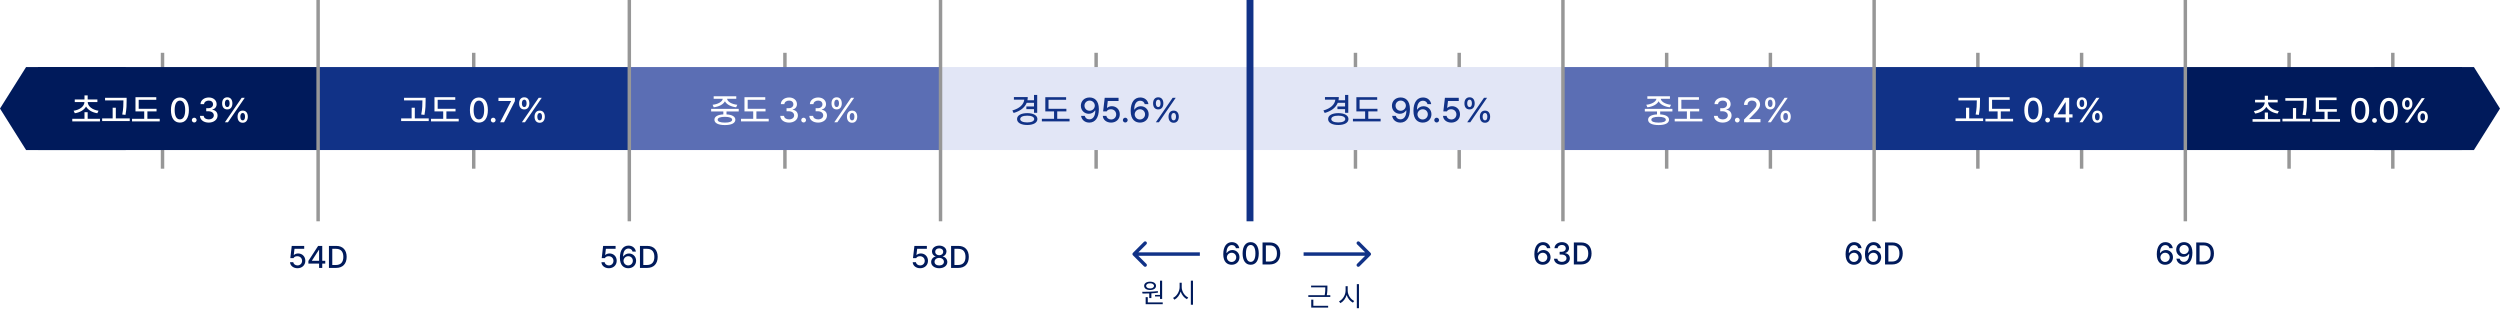
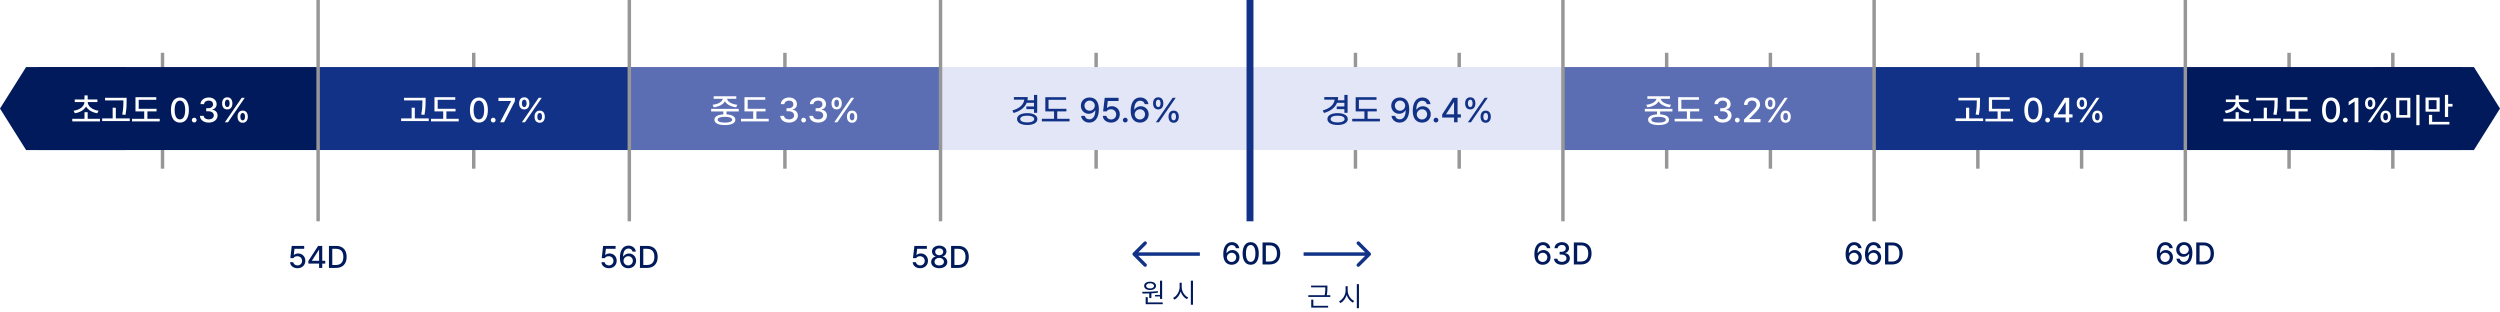
<svg xmlns="http://www.w3.org/2000/svg" width="593" height="74" viewBox="0 0 593 74" fill="none">
  <rect width="593" height="74" fill="#727272" />
-   <path d="M-340 -255C-340 -256.105 -339.105 -257 -338 -257H2975C2976.1 -257 2977 -256.105 2977 -255V1715C2977 1716.1 2976.1 1717 2975 1717H-338C-339.105 1717 -340 1716.1 -340 1715V-255Z" fill="white" />
+   <path d="M-340 -177C-340 -178.105 -339.105 -179 -338 -179H2975C2976.1 -179 2977 -178.105 2977 -177V1793C2977 1794.1 2976.1 1795 2975 1795H-338C-339.105 1795 -340 1794.1 -340 1793V-177Z" fill="white" />
+   <path d="M-338 -178H2975V-180H-338V-178ZM2976 -177V1793H2978V-177H2976ZM2975 1794H-338V1796H2975V1794ZM-339 1793V-177H-341V1793H-339ZM-338 1794C-338.552 1794 -339 1793.55 -339 1793H-341C-341 1794.66 -339.657 1796 -338 1796V1794ZM2976 1793C2976 1793.55 2975.55 1794 2975 1794V1796C2976.66 1796 2978 1794.66 2978 1793H2976ZM2975 -178C2975.55 -178 2976 -177.552 2976 -177H2978C2978 -178.657 2976.66 -180 2975 -180V-178ZM-338 -180C-339.657 -180 -341 -178.657 -341 -177H-339C-339 -177.552 -338.552 -178 -338 -178V-180Z" fill="black" fill-opacity="0.1" />
  <path fill-rule="evenodd" clip-rule="evenodd" d="M111.957 40.013V12.523H112.777V40.013H111.957Z" fill="#979797" />
  <path d="M6.188 15.904H29.816V35.589H6.188L0 25.746L6.188 15.904Z" fill="#001A5B" />
  <path d="M292.134 62.802C293.255 62.809 294.002 62.034 294.002 61.021C294.002 60.023 293.252 59.309 292.322 59.305C291.756 59.309 291.266 59.569 290.981 60.012H290.924C290.924 58.833 291.392 58.134 292.199 58.13C292.726 58.134 293.061 58.44 293.165 58.866H293.951C293.829 58.037 293.162 57.438 292.199 57.438C290.948 57.438 290.162 58.476 290.159 60.293C290.159 62.221 291.169 62.794 292.134 62.802ZM291.017 61.043C291.024 60.462 291.511 59.951 292.149 59.954C292.776 59.951 293.23 60.437 293.23 61.035C293.23 61.645 292.758 62.135 292.127 62.139C291.485 62.135 291.02 61.623 291.017 61.043Z" fill="#001A5B" />
  <path d="M296.662 62.802C297.869 62.802 298.575 61.828 298.579 60.12C298.575 58.422 297.858 57.438 296.662 57.438C295.461 57.438 294.744 58.422 294.744 60.12C294.744 61.828 295.454 62.802 296.662 62.802ZM295.537 60.12C295.537 58.822 295.959 58.112 296.662 58.109C297.36 58.112 297.786 58.822 297.786 60.12C297.786 61.421 297.364 62.117 296.662 62.117C295.955 62.117 295.533 61.421 295.537 60.12Z" fill="#001A5B" />
  <path d="M301.167 62.73C302.756 62.73 303.672 61.742 303.676 60.113C303.672 58.487 302.756 57.511 301.217 57.511H299.473V62.73H301.167ZM300.265 62.038V58.203H301.167C302.306 58.203 302.89 58.884 302.89 60.113C302.89 61.346 302.306 62.034 301.123 62.038H300.265Z" fill="#001A5B" />
  <path d="M275.659 66.581H275.153V69.951H273.973V70.316H275.153V70.906H275.659V66.581ZM270.93 69.221L271 69.631C271.478 69.631 272.025 69.631 272.602 69.608V70.707H273.108V69.583C273.631 69.551 274.166 69.499 274.672 69.419L274.64 69.054C273.419 69.205 271.99 69.214 270.93 69.221ZM271.391 67.805C271.388 68.413 271.958 68.791 272.801 68.791C273.637 68.791 274.207 68.413 274.21 67.805C274.207 67.205 273.637 66.811 272.801 66.811C271.958 66.811 271.388 67.205 271.391 67.805ZM271.75 72.149H275.8V71.726H272.256V70.483H271.75V72.149ZM271.872 67.805C271.866 67.439 272.244 67.189 272.801 67.196C273.343 67.189 273.727 67.439 273.73 67.805C273.727 68.176 273.343 68.416 272.801 68.42C272.244 68.416 271.866 68.176 271.872 67.805Z" fill="#001A5B" />
  <path d="M280.304 68.106V67.068H279.805V68.106C279.798 69.185 279.096 70.275 278.247 70.662L278.568 71.085C279.234 70.749 279.795 70.028 280.057 69.169C280.33 69.98 280.891 70.656 281.541 70.97L281.849 70.573C281.009 70.191 280.301 69.147 280.304 68.106ZM282.47 72.284H282.977V66.574H282.47V72.284Z" fill="#001A5B" />
  <path d="M314.862 67.74H310.991V68.151H314.361V68.183C314.365 68.666 314.365 69.227 314.211 70.015H310.331V70.438H315.547V70.015H314.711C314.862 69.24 314.862 68.663 314.862 68.183V67.74ZM311.023 72.963H315.035V72.54H311.523V71.079H311.023V72.963Z" fill="#001A5B" />
  <path d="M319.674 68.926V67.888H319.174V68.926C319.168 70.006 318.466 71.095 317.617 71.483L317.937 71.906C318.603 71.569 319.164 70.848 319.427 69.99C319.699 70.8 320.26 71.476 320.911 71.79L321.218 71.393C320.378 71.012 319.67 69.967 319.674 68.926ZM321.84 73.104H322.346V67.394H321.84V73.104Z" fill="#001A5B" />
  <path d="M70.563 63.622C71.652 63.622 72.423 62.883 72.423 61.856C72.423 60.85 71.698 60.122 70.714 60.118C70.318 60.122 69.95 60.263 69.734 60.472H69.684L69.857 59.008H72.156V58.331H69.201L68.862 61.236H69.612C69.788 60.915 70.109 60.775 70.527 60.775C71.183 60.782 71.652 61.243 71.652 61.877C71.652 62.497 71.197 62.955 70.563 62.959C70.037 62.955 69.612 62.631 69.568 62.187H68.797C68.833 63.02 69.575 63.622 70.563 63.622Z" fill="#001A5B" />
  <path d="M73.151 62.533H75.689V63.55H76.438V62.533H77.152V61.863H76.438V58.331H75.458L73.151 61.892V62.533ZM73.987 61.863V61.82L75.631 59.275H75.689V61.863H73.987Z" fill="#001A5B" />
  <path d="M79.718 63.55C81.308 63.55 82.224 62.562 82.227 60.933C82.224 59.307 81.308 58.331 79.769 58.331H78.024V63.55H79.718ZM78.817 62.858V59.023H79.718C80.857 59.023 81.441 59.704 81.441 60.933C81.441 62.166 80.857 62.854 79.675 62.858H78.817Z" fill="#001A5B" />
  <path d="M144.424 63.622C145.512 63.622 146.284 62.883 146.284 61.856C146.284 60.85 145.559 60.122 144.576 60.118C144.179 60.122 143.811 60.263 143.595 60.472H143.545L143.718 59.008H146.017V58.331H143.062L142.723 61.236H143.472C143.649 60.915 143.969 60.775 144.388 60.775C145.044 60.782 145.512 61.243 145.512 61.877C145.512 62.497 145.058 62.955 144.424 62.959C143.897 62.955 143.472 62.631 143.429 62.187H142.658C142.694 63.02 143.436 63.622 144.424 63.622Z" fill="#001A5B" />
  <path d="M149.016 63.622C150.137 63.629 150.883 62.854 150.883 61.841C150.883 60.843 150.133 60.129 149.203 60.126C148.637 60.129 148.148 60.389 147.862 60.832H147.805C147.805 59.654 148.273 58.954 149.081 58.951C149.607 58.954 149.942 59.261 150.046 59.686H150.832C150.71 58.857 150.043 58.259 149.081 58.259C147.83 58.259 147.044 59.297 147.04 61.113C147.04 63.042 148.05 63.615 149.016 63.622ZM147.898 61.863C147.906 61.283 148.392 60.771 149.03 60.774C149.658 60.771 150.112 61.257 150.112 61.856C150.112 62.465 149.639 62.955 149.009 62.959C148.367 62.955 147.902 62.443 147.898 61.863Z" fill="#001A5B" />
  <path d="M153.493 63.55C155.082 63.55 155.997 62.562 156.001 60.933C155.997 59.307 155.082 58.331 153.543 58.331H151.798V63.55H153.493ZM152.591 62.858V59.023H153.493C154.631 59.023 155.215 59.704 155.215 60.933C155.215 62.166 154.631 62.854 153.449 62.858H152.591Z" fill="#001A5B" />
  <path d="M218.259 63.622C219.348 63.622 220.119 62.883 220.119 61.856C220.119 60.85 219.394 60.122 218.411 60.118C218.014 60.122 217.647 60.263 217.43 60.472H217.38L217.553 59.008H219.852V58.331H216.897L216.558 61.236H217.308C217.484 60.915 217.805 60.775 218.223 60.775C218.879 60.782 219.348 61.243 219.348 61.877C219.348 62.497 218.893 62.955 218.259 62.959C217.733 62.955 217.308 62.631 217.264 62.187H216.493C216.529 63.02 217.272 63.622 218.259 63.622Z" fill="#001A5B" />
  <path d="M222.786 63.622C223.904 63.622 224.7 63.009 224.704 62.158C224.7 61.488 224.217 60.94 223.608 60.846V60.818C224.134 60.695 224.499 60.219 224.502 59.65C224.499 58.846 223.77 58.259 222.786 58.259C221.788 58.259 221.064 58.846 221.064 59.65C221.064 60.219 221.42 60.695 221.958 60.818V60.846C221.341 60.94 220.862 61.488 220.869 62.158C220.862 63.009 221.651 63.622 222.786 63.622ZM221.676 62.101C221.666 61.564 222.137 61.171 222.786 61.171C223.428 61.171 223.897 61.564 223.897 62.101C223.897 62.613 223.464 62.966 222.786 62.966C222.098 62.966 221.666 62.613 221.676 62.101ZM221.835 59.722C221.839 59.235 222.214 58.904 222.786 58.907C223.345 58.904 223.727 59.235 223.724 59.722C223.727 60.212 223.331 60.547 222.786 60.544C222.227 60.547 221.839 60.209 221.835 59.722Z" fill="#001A5B" />
  <path d="M227.292 63.55C228.882 63.55 229.797 62.562 229.8 60.933C229.797 59.307 228.882 58.331 227.342 58.331H225.598V63.55H227.292ZM226.391 62.858V59.023H227.292C228.431 59.023 229.015 59.704 229.015 60.933C229.015 62.166 228.431 62.854 227.249 62.858H226.391Z" fill="#001A5B" />
  <path d="M365.926 62.802C367.047 62.809 367.794 62.034 367.794 61.021C367.794 60.023 367.044 59.309 366.114 59.305C365.548 59.309 365.058 59.569 364.773 60.012H364.716C364.716 58.833 365.184 58.134 365.992 58.13C366.518 58.134 366.853 58.44 366.957 58.866H367.743C367.621 58.037 366.954 57.438 365.992 57.438C364.741 57.438 363.955 58.476 363.951 60.293C363.951 62.221 364.961 62.794 365.926 62.802ZM364.809 61.043C364.816 60.462 365.303 59.951 365.941 59.954C366.568 59.951 367.022 60.437 367.022 61.035C367.022 61.645 366.55 62.135 365.92 62.139C365.277 62.135 364.813 61.623 364.809 61.043Z" fill="#001A5B" />
  <path d="M370.49 62.802C371.571 62.802 372.374 62.164 372.371 61.295C372.374 60.635 371.96 60.156 371.247 60.055V60.019C371.809 59.879 372.177 59.453 372.169 58.858C372.177 58.087 371.531 57.438 370.504 57.438C369.531 57.438 368.745 58.015 368.724 58.866H369.487C369.505 58.394 369.975 58.102 370.497 58.102C371.048 58.102 371.405 58.426 371.405 58.902C371.405 59.403 370.991 59.734 370.396 59.731H369.949V60.38H370.396C371.142 60.383 371.571 60.751 371.571 61.266C371.571 61.775 371.113 62.117 370.482 62.117C369.898 62.117 369.445 61.825 369.415 61.367H368.608C368.641 62.221 369.409 62.802 370.49 62.802Z" fill="#001A5B" />
  <path d="M375.01 62.73C376.599 62.73 377.515 61.742 377.518 60.113C377.515 58.487 376.599 57.511 375.06 57.511H373.315V62.73H375.01ZM374.108 62.038V58.203H375.01C376.148 58.203 376.732 58.884 376.732 60.113C376.732 61.346 376.148 62.034 374.966 62.038H374.108Z" fill="#001A5B" />
  <path d="M439.748 62.802C440.869 62.809 441.615 62.034 441.615 61.021C441.615 60.023 440.865 59.309 439.935 59.305C439.369 59.309 438.879 59.569 438.595 60.012H438.536C438.536 58.833 439.005 58.134 439.813 58.13C440.339 58.134 440.674 58.44 440.779 58.866H441.564C441.441 58.037 440.775 57.438 439.813 57.438C438.562 57.438 437.776 58.476 437.773 60.293C437.773 62.221 438.782 62.794 439.748 62.802ZM438.631 61.043C438.637 60.462 439.124 59.951 439.762 59.954C440.389 59.951 440.844 60.437 440.844 61.035C440.844 61.645 440.371 62.135 439.74 62.139C439.099 62.135 438.634 61.623 438.631 61.043Z" fill="#001A5B" />
  <path d="M444.346 62.802C445.468 62.809 446.214 62.034 446.214 61.021C446.214 60.023 445.464 59.309 444.534 59.305C443.968 59.309 443.478 59.569 443.193 60.012H443.136C443.136 58.833 443.604 58.134 444.411 58.13C444.938 58.134 445.273 58.44 445.377 58.866H446.163C446.041 58.037 445.374 57.438 444.411 57.438C443.16 57.438 442.375 58.476 442.371 60.293C442.371 62.221 443.381 62.794 444.346 62.802ZM443.229 61.043C443.237 60.462 443.723 59.951 444.361 59.954C444.989 59.951 445.442 60.437 445.442 61.035C445.442 61.645 444.971 62.135 444.34 62.139C443.698 62.135 443.233 61.623 443.229 61.043Z" fill="#001A5B" />
  <path d="M448.823 62.73C450.413 62.73 451.329 61.742 451.332 60.113C451.329 58.487 450.413 57.511 448.874 57.511H447.129V62.73H448.823ZM447.923 62.038V58.203H448.823C449.962 58.203 450.546 58.884 450.546 60.113C450.546 61.346 449.962 62.034 448.78 62.038H447.923Z" fill="#001A5B" />
  <path d="M513.565 62.802C514.686 62.809 515.432 62.034 515.432 61.021C515.432 60.023 514.682 59.309 513.752 59.306C513.186 59.309 512.697 59.569 512.412 60.012H512.354C512.354 58.833 512.823 58.134 513.63 58.13C514.157 58.134 514.491 58.44 514.596 58.866H515.382C515.259 58.037 514.592 57.438 513.63 57.438C512.379 57.438 511.593 58.477 511.59 60.293C511.59 62.221 512.599 62.794 513.565 62.802ZM512.448 61.043C512.455 60.462 512.942 59.951 513.579 59.954C514.206 59.951 514.661 60.437 514.661 61.036C514.661 61.645 514.188 62.135 513.558 62.139C512.916 62.135 512.451 61.623 512.448 61.043Z" fill="#001A5B" />
  <path d="M518.07 57.438C516.935 57.431 516.196 58.21 516.196 59.205C516.196 60.203 516.946 60.92 517.883 60.92C518.445 60.92 518.936 60.654 519.217 60.214H519.282C519.274 61.407 518.802 62.106 517.998 62.11C517.473 62.106 517.133 61.8 517.026 61.36H516.24C516.365 62.207 517.036 62.802 517.998 62.802C519.249 62.802 520.038 61.764 520.038 59.933C520.035 58.022 519.029 57.446 518.07 57.438ZM516.967 59.19C516.964 58.592 517.44 58.102 518.07 58.102C518.709 58.102 519.174 58.617 519.174 59.183C519.174 59.76 518.687 60.275 518.056 60.271C517.422 60.275 516.971 59.796 516.967 59.19Z" fill="#001A5B" />
  <path d="M522.64 62.73C524.23 62.73 525.146 61.742 525.149 60.113C525.146 58.487 524.23 57.511 522.691 57.511H520.947V62.73H522.64ZM521.74 62.038V58.203H522.64C523.78 58.203 524.364 58.884 524.364 60.113C524.364 61.346 523.78 62.034 522.598 62.038H521.74Z" fill="#001A5B" />
  <path fill-rule="evenodd" clip-rule="evenodd" d="M38.139 40.013V12.523H38.959V40.013H38.139Z" fill="#979797" />
  <path fill-rule="evenodd" clip-rule="evenodd" d="M185.774 40.013V12.523H186.594V40.013H185.774Z" fill="#979797" />
  <path fill-rule="evenodd" clip-rule="evenodd" d="M259.591 40.013V12.523H260.411V40.013H259.591Z" fill="#979797" />
  <path fill-rule="evenodd" clip-rule="evenodd" d="M321.106 40.013V12.523H321.926V40.013H321.106Z" fill="#979797" />
  <path fill-rule="evenodd" clip-rule="evenodd" d="M345.712 40.013V12.523H346.532V40.013H345.712Z" fill="#979797" />
  <path fill-rule="evenodd" clip-rule="evenodd" d="M394.923 40.013V12.523H395.744V40.013H394.923Z" fill="#979797" />
  <path fill-rule="evenodd" clip-rule="evenodd" d="M419.529 40.013V12.523H420.349V40.013H419.529Z" fill="#979797" />
  <path fill-rule="evenodd" clip-rule="evenodd" d="M468.741 40.013V12.523H469.561V40.013H468.741Z" fill="#979797" />
  <path fill-rule="evenodd" clip-rule="evenodd" d="M493.346 40.013V12.523H494.167V40.013H493.346Z" fill="#979797" />
  <path fill-rule="evenodd" clip-rule="evenodd" d="M542.558 40.013V12.523H543.378V40.013H542.558Z" fill="#979797" />
  <path fill-rule="evenodd" clip-rule="evenodd" d="M567.164 40.013V12.523H567.984V40.013H567.164Z" fill="#979797" />
  <path d="M296.91 15.904H223.093V35.589H296.91V15.904Z" fill="#E2E6F6" />
  <path d="M223.093 15.904H149.275V35.589H223.093V15.904Z" fill="#5B6EB4" />
  <path d="M149.275 15.904H75.458V35.589H149.275V15.904Z" fill="#113287" />
  <path d="M75.458 15.904H9.022V35.589H75.458V15.904Z" fill="#001A5B" />
  <path fill-rule="evenodd" clip-rule="evenodd" d="M148.865 52.492V3.58518e-08L149.685 0V52.492H148.865Z" fill="#979797" />
  <path fill-rule="evenodd" clip-rule="evenodd" d="M222.683 52.492V3.58518e-08L223.503 0V52.492H222.683Z" fill="#979797" />
  <path fill-rule="evenodd" clip-rule="evenodd" d="M75.048 52.492V3.58518e-08L75.868 0V52.492H75.048Z" fill="#979797" />
  <path d="M518.362 15.904H444.545V35.589H518.362V15.904Z" fill="#113287" />
  <path d="M444.545 15.904H370.728V35.589H444.545V15.904Z" fill="#5B6EB4" />
  <path d="M370.728 15.904H296.91V35.589H370.728V15.904Z" fill="#E2E6F6" />
  <path fill-rule="evenodd" clip-rule="evenodd" d="M295.68 52.492V7.17035e-08L297.32 0V52.492H295.68Z" fill="#113287" />
  <path fill-rule="evenodd" clip-rule="evenodd" d="M271.343 63.169L268.733 60.559C268.573 60.399 268.573 60.139 268.733 59.979L271.343 57.369C271.504 57.209 271.763 57.209 271.924 57.369C272.084 57.529 272.084 57.789 271.924 57.949L270.014 59.859H284.607V60.679H270.014L271.924 62.589C272.084 62.749 272.084 63.009 271.924 63.169C271.763 63.329 271.504 63.329 271.343 63.169Z" fill="#113287" />
  <path fill-rule="evenodd" clip-rule="evenodd" d="M322.477 57.369L325.087 59.979C325.247 60.139 325.247 60.399 325.087 60.559L322.477 63.169C322.316 63.329 322.057 63.329 321.896 63.169C321.736 63.009 321.736 62.749 321.896 62.589L323.807 60.679H309.213V59.859H323.807L321.896 57.949C321.736 57.789 321.736 57.529 321.896 57.369C322.057 57.209 322.316 57.209 322.477 57.369Z" fill="#113287" />
  <path d="M586.812 15.904H563.184V35.589H586.812L593 25.746L586.812 15.904Z" fill="#001A5B" />
  <path d="M518.363 15.904H583.978V35.589H518.363V15.904Z" fill="#001A5B" />
  <path fill-rule="evenodd" clip-rule="evenodd" d="M370.317 52.492V3.58518e-08L371.138 0V52.492H370.317Z" fill="#979797" />
  <path fill-rule="evenodd" clip-rule="evenodd" d="M444.135 52.492V3.58518e-08L444.955 0V52.492H444.135Z" fill="#979797" />
  <path fill-rule="evenodd" clip-rule="evenodd" d="M517.952 52.492V3.58518e-08L518.772 0V52.492H517.952Z" fill="#979797" />
  <path d="M246.025 22.512V26.757H245.264V25.884H243.453V25.259H245.264V24.386H243.53C243.065 25.54 241.988 26.353 240.434 26.797L240.129 26.205C241.827 25.72 242.821 24.807 242.957 23.649H240.498V23.025H243.782C243.782 23.289 243.754 23.545 243.706 23.786H245.264V22.512H246.025ZM241.243 28.239C241.243 27.37 242.188 26.841 243.662 26.837C245.115 26.841 246.069 27.37 246.073 28.239C246.069 29.112 245.115 29.649 243.662 29.649C242.188 29.649 241.243 29.112 241.243 28.239ZM241.996 28.239C241.996 28.744 242.636 29.036 243.662 29.04C244.667 29.036 245.308 28.744 245.312 28.239C245.308 27.727 244.667 27.434 243.662 27.438C242.636 27.434 241.996 27.727 241.996 28.239ZM252.945 25.812V26.421H250.774V28.175H253.698V28.8H247.13V28.175H250.021V26.421H247.947V23.057H252.881V23.674H248.708V25.812H252.945ZM258.464 23.121C259.529 23.129 260.646 23.77 260.65 25.892C260.65 27.927 259.773 29.08 258.384 29.08C257.314 29.08 256.569 28.419 256.429 27.478H257.302C257.422 27.967 257.799 28.307 258.384 28.311C259.277 28.307 259.801 27.53 259.809 26.205H259.737C259.425 26.693 258.88 26.99 258.255 26.99C257.214 26.99 256.381 26.193 256.381 25.083C256.381 23.978 257.202 23.113 258.464 23.121ZM257.238 25.067C257.242 25.74 257.743 26.273 258.448 26.269C259.148 26.273 259.689 25.7 259.689 25.059C259.689 24.43 259.172 23.858 258.464 23.858C257.763 23.858 257.234 24.402 257.238 25.067ZM263.55 29.08C262.452 29.08 261.627 28.411 261.587 27.486H262.444C262.492 27.979 262.965 28.339 263.55 28.343C264.255 28.339 264.759 27.831 264.759 27.142C264.759 26.437 264.239 25.924 263.51 25.916C263.045 25.916 262.689 26.073 262.492 26.429H261.659L262.036 23.201H265.32V23.954H262.765L262.573 25.58H262.629C262.869 25.348 263.277 25.191 263.718 25.187C264.811 25.191 265.616 26 265.616 27.118C265.616 28.259 264.759 29.08 263.55 29.08ZM266.914 29.056C266.601 29.052 266.341 28.8 266.345 28.487C266.341 28.175 266.601 27.919 266.914 27.919C267.222 27.919 267.479 28.175 267.483 28.487C267.479 28.8 267.222 29.052 266.914 29.056ZM270.39 29.08C269.317 29.072 268.195 28.435 268.195 26.293C268.199 24.274 269.072 23.121 270.462 23.121C271.531 23.121 272.272 23.786 272.408 24.707H271.535C271.419 24.234 271.047 23.894 270.462 23.89C269.565 23.894 269.044 24.671 269.044 25.98H269.108C269.425 25.488 269.97 25.199 270.598 25.195C271.632 25.199 272.465 25.992 272.465 27.102C272.465 28.227 271.636 29.088 270.39 29.08ZM269.149 27.126C269.153 27.77 269.669 28.339 270.382 28.343C271.083 28.339 271.608 27.794 271.608 27.118C271.608 26.453 271.103 25.912 270.406 25.916C269.697 25.912 269.157 26.481 269.149 27.126ZM274.731 25.956C273.938 25.964 273.506 25.376 273.514 24.515C273.506 23.666 273.958 23.077 274.731 23.081C275.528 23.077 275.945 23.666 275.949 24.515C275.945 25.38 275.512 25.964 274.731 25.956ZM274.171 29L278.151 23.201H278.88L274.9 29H274.171ZM274.171 24.515C274.175 25.047 274.359 25.392 274.731 25.396C275.108 25.392 275.284 25.047 275.284 24.515C275.284 23.994 275.12 23.637 274.731 23.642C274.359 23.649 274.175 23.998 274.171 24.515ZM277.174 27.678C277.17 26.821 277.619 26.233 278.392 26.237C279.185 26.233 279.605 26.821 279.609 27.678C279.605 28.535 279.173 29.12 278.392 29.12C277.603 29.12 277.17 28.531 277.174 27.678ZM277.831 27.678C277.835 28.203 278.019 28.552 278.392 28.552C278.768 28.552 278.944 28.203 278.944 27.678C278.944 27.15 278.78 26.797 278.392 26.797C278.023 26.805 277.835 27.154 277.831 27.678Z" fill="#113287" />
  <path d="M175.227 25.828V26.445H172.327V27.134C173.641 27.206 174.422 27.646 174.426 28.399C174.422 29.212 173.492 29.669 171.951 29.665C170.389 29.669 169.46 29.212 169.46 28.399C169.46 27.646 170.241 27.202 171.574 27.134V26.445H168.683V25.828H175.227ZM169.027 24.851C170.317 24.719 171.334 24.134 171.438 23.441H169.283V22.832H174.642V23.441H172.463C172.567 24.138 173.577 24.719 174.89 24.851L174.618 25.452C173.372 25.308 172.343 24.783 171.955 24.022C171.558 24.783 170.537 25.308 169.291 25.452L169.027 24.851ZM170.229 28.399C170.225 28.836 170.853 29.088 171.951 29.08C173.032 29.088 173.665 28.836 173.665 28.399C173.665 27.955 173.032 27.714 171.951 27.71C170.853 27.714 170.225 27.955 170.229 28.399ZM181.586 25.812V26.421H179.416V28.175H182.339V28.8H175.771V28.175H178.663V26.421H176.588V23.057H181.522V23.674H177.349V25.812H181.586ZM187.169 29.08C185.968 29.08 185.115 28.435 185.078 27.486H185.976C186.008 27.995 186.512 28.319 187.161 28.319C187.862 28.319 188.37 27.939 188.37 27.374C188.37 26.801 187.894 26.393 187.065 26.389H186.568V25.668H187.065C187.726 25.672 188.186 25.303 188.186 24.747C188.186 24.218 187.79 23.858 187.177 23.858C186.596 23.858 186.076 24.182 186.056 24.707H185.207C185.231 23.762 186.104 23.121 187.185 23.121C188.326 23.121 189.043 23.842 189.035 24.699C189.043 25.36 188.635 25.832 188.01 25.988V26.028C188.803 26.14 189.264 26.673 189.26 27.406C189.264 28.371 188.37 29.08 187.169 29.08ZM190.621 29.056C190.309 29.052 190.049 28.8 190.053 28.487C190.049 28.175 190.309 27.919 190.621 27.919C190.93 27.919 191.186 28.175 191.19 28.487C191.186 28.8 190.93 29.052 190.621 29.056ZM194.065 29.08C192.864 29.08 192.011 28.435 191.975 27.486H192.872C192.904 27.995 193.409 28.319 194.057 28.319C194.758 28.319 195.267 27.939 195.267 27.374C195.267 26.801 194.79 26.393 193.961 26.389H193.465V25.668H193.961C194.622 25.672 195.083 25.303 195.083 24.747C195.083 24.218 194.686 23.858 194.073 23.858C193.493 23.858 192.972 24.182 192.952 24.707H192.103C192.127 23.762 193 23.121 194.081 23.121C195.223 23.121 195.94 23.842 195.932 24.699C195.94 25.36 195.531 25.832 194.906 25.988V26.028C195.699 26.14 196.16 26.673 196.156 27.406C196.16 28.371 195.267 29.08 194.065 29.08ZM198.455 25.956C197.662 25.964 197.229 25.376 197.237 24.515C197.229 23.666 197.682 23.077 198.455 23.081C199.252 23.077 199.668 23.666 199.672 24.515C199.668 25.38 199.236 25.964 198.455 25.956ZM197.894 29L201.875 23.201H202.604L198.623 29H197.894ZM197.894 24.515C197.898 25.047 198.082 25.392 198.455 25.396C198.831 25.392 199.007 25.047 199.007 24.515C199.007 23.994 198.843 23.637 198.455 23.642C198.082 23.649 197.898 23.998 197.894 24.515ZM200.898 27.678C200.894 26.821 201.342 26.233 202.115 26.237C202.908 26.233 203.329 26.821 203.333 27.678C203.329 28.535 202.896 29.12 202.115 29.12C201.326 29.12 200.894 28.531 200.898 27.678ZM201.554 27.678C201.558 28.203 201.743 28.552 202.115 28.552C202.492 28.552 202.668 28.203 202.668 27.678C202.668 27.15 202.504 26.797 202.115 26.797C201.747 26.805 201.558 27.154 201.554 27.678Z" fill="white" />
  <path d="M100.957 23.193V23.898C100.953 24.783 100.953 25.776 100.684 27.246L99.915 27.166C100.192 25.776 100.192 24.759 100.196 23.898V23.81H95.838V23.193H100.957ZM95.15 28.712V28.079H97.641V25.548H98.394V28.079H101.694V28.712H95.15ZM108.053 25.812V26.421H105.883V28.175H108.806V28.8H102.238V28.175H105.13V26.421H103.055V23.057H107.989V23.674H103.816V25.812H108.053ZM113.596 29.08C112.254 29.08 111.465 27.999 111.465 26.101C111.465 24.214 112.262 23.121 113.596 23.121C114.926 23.121 115.723 24.214 115.727 26.101C115.723 27.999 114.938 29.08 113.596 29.08ZM112.346 26.101C112.342 27.546 112.811 28.319 113.596 28.319C114.377 28.319 114.845 27.546 114.845 26.101C114.845 24.659 114.373 23.87 113.596 23.866C112.815 23.87 112.346 24.659 112.346 26.101ZM116.992 29.056C116.68 29.052 116.419 28.8 116.423 28.487C116.419 28.175 116.68 27.919 116.992 27.919C117.3 27.919 117.557 28.175 117.561 28.487C117.557 28.8 117.3 29.052 116.992 29.056ZM118.634 29L121.221 24.002V23.954H118.234V23.201H122.134V23.986L119.555 29H118.634ZM124.353 25.956C123.56 25.964 123.127 25.376 123.136 24.515C123.127 23.666 123.58 23.077 124.353 23.081C125.15 23.077 125.566 23.666 125.57 24.515C125.566 25.38 125.134 25.964 124.353 25.956ZM123.792 29L127.773 23.201H128.502L124.521 29H123.792ZM123.792 24.515C123.796 25.047 123.981 25.392 124.353 25.396C124.729 25.392 124.906 25.047 124.906 24.515C124.906 23.994 124.741 23.637 124.353 23.642C123.981 23.649 123.796 23.998 123.792 24.515ZM126.796 27.678C126.792 26.821 127.24 26.233 128.013 26.237C128.806 26.233 129.227 26.821 129.231 27.678C129.227 28.535 128.794 29.12 128.013 29.12C127.224 29.12 126.792 28.531 126.796 27.678ZM127.453 27.678C127.457 28.203 127.641 28.552 128.013 28.552C128.39 28.552 128.566 28.203 128.566 27.678C128.566 27.15 128.402 26.797 128.013 26.797C127.645 26.805 127.457 27.154 127.453 27.678Z" fill="white" />
  <path d="M23.71 28.175V28.8H17.142V28.175H20.041V26.613H20.794V28.175H23.71ZM17.462 26.269C18.936 26.052 19.997 25.219 20.033 24.21H17.734V23.593H20.041V22.632H20.794V23.593H23.101V24.21H20.802C20.838 25.219 21.899 26.052 23.373 26.269L23.085 26.861C21.884 26.673 20.882 26.105 20.414 25.267C19.949 26.105 18.952 26.673 17.75 26.861L17.462 26.269ZM30.037 23.193V23.898C30.033 24.783 30.033 25.776 29.765 27.246L28.996 27.166C29.272 25.776 29.272 24.759 29.276 23.898V23.81H24.919V23.193H30.037ZM24.23 28.712V28.079H26.721V25.548H27.474V28.079H30.774V28.712H24.23ZM37.134 25.812V26.421H34.963V28.175H37.887V28.8H31.319V28.175H34.21V26.421H32.136V23.057H37.07V23.674H32.897V25.812H37.134ZM42.677 29.08C41.335 29.08 40.546 27.999 40.546 26.101C40.546 24.214 41.343 23.121 42.677 23.121C44.006 23.121 44.803 24.214 44.807 26.101C44.803 27.999 44.018 29.08 42.677 29.08ZM41.427 26.101C41.423 27.546 41.892 28.319 42.677 28.319C43.458 28.319 43.926 27.546 43.926 26.101C43.926 24.659 43.454 23.87 42.677 23.866C41.896 23.87 41.427 24.659 41.427 26.101ZM46.073 29.056C45.76 29.052 45.5 28.8 45.504 28.487C45.5 28.175 45.76 27.919 46.073 27.919C46.381 27.919 46.638 28.175 46.642 28.487C46.638 28.8 46.381 29.052 46.073 29.056ZM49.517 29.08C48.316 29.08 47.462 28.435 47.426 27.486H48.324C48.355 27.995 48.86 28.319 49.509 28.319C50.21 28.319 50.718 27.939 50.718 27.374C50.718 26.801 50.242 26.393 49.413 26.389H48.916V25.668H49.413C50.074 25.672 50.534 25.303 50.534 24.747C50.534 24.218 50.138 23.858 49.525 23.858C48.944 23.858 48.424 24.182 48.404 24.707H47.555C47.579 23.762 48.452 23.121 49.533 23.121C50.674 23.121 51.391 23.842 51.383 24.699C51.391 25.36 50.983 25.832 50.358 25.988V26.028C51.151 26.14 51.611 26.673 51.608 27.406C51.611 28.371 50.718 29.08 49.517 29.08ZM53.906 25.956C53.113 25.964 52.681 25.376 52.689 24.515C52.681 23.666 53.133 23.077 53.906 23.081C54.703 23.077 55.12 23.666 55.124 24.515C55.12 25.38 54.687 25.964 53.906 25.956ZM53.346 29L57.326 23.201H58.055L54.075 29H53.346ZM53.346 24.515C53.35 25.047 53.534 25.392 53.906 25.396C54.283 25.392 54.459 25.047 54.459 24.515C54.459 23.994 54.295 23.637 53.906 23.642C53.534 23.649 53.35 23.998 53.346 24.515ZM56.349 27.678C56.345 26.821 56.794 26.233 57.567 26.237C58.36 26.233 58.78 26.821 58.784 27.678C58.78 28.535 58.348 29.12 57.567 29.12C56.778 29.12 56.345 28.531 56.349 27.678ZM57.006 27.678C57.01 28.203 57.194 28.552 57.567 28.552C57.943 28.552 58.119 28.203 58.119 27.678C58.119 27.15 57.955 26.797 57.567 26.797C57.198 26.805 57.01 27.154 57.006 27.678Z" fill="white" />
  <path d="M469.659 23.193V23.898C469.655 24.783 469.655 25.776 469.387 27.246L468.618 27.166C468.894 25.776 468.894 24.759 468.898 23.898V23.81H464.541V23.193H469.659ZM463.852 28.712V28.079H466.343V25.548H467.096V28.079H470.396V28.712H463.852ZM476.756 25.812V26.421H474.585V28.175H477.509V28.8H470.941V28.175H473.832V26.421H471.758V23.057H476.692V23.674H472.519V25.812H476.756ZM482.299 29.08C480.957 29.08 480.168 27.999 480.168 26.101C480.168 24.214 480.965 23.121 482.299 23.121C483.628 23.121 484.425 24.214 484.429 26.101C484.425 27.999 483.64 29.08 482.299 29.08ZM481.049 26.101C481.045 27.546 481.514 28.319 482.299 28.319C483.08 28.319 483.548 27.546 483.548 26.101C483.548 24.659 483.076 23.87 482.299 23.866C481.518 23.87 481.049 24.659 481.049 26.101ZM485.695 29.056C485.382 29.052 485.122 28.8 485.126 28.487C485.122 28.175 485.382 27.919 485.695 27.919C486.003 27.919 486.259 28.175 486.263 28.487C486.259 28.8 486.003 29.052 485.695 29.056ZM487.161 27.871V27.158L489.724 23.201H490.813V27.126H491.606V27.871H490.813V29H489.98V27.871H487.161ZM488.09 27.126H489.98V24.25H489.916L488.09 27.078V27.126ZM493.825 25.956C493.032 25.964 492.599 25.376 492.607 24.515C492.599 23.666 493.052 23.077 493.825 23.081C494.622 23.077 495.038 23.666 495.042 24.515C495.038 25.38 494.606 25.964 493.825 25.956ZM493.264 29L497.245 23.201H497.974L493.993 29H493.264ZM493.264 24.515C493.268 25.047 493.452 25.392 493.825 25.396C494.201 25.392 494.377 25.047 494.377 24.515C494.377 23.994 494.213 23.637 493.825 23.642C493.452 23.649 493.268 23.998 493.264 24.515ZM496.268 27.678C496.264 26.821 496.712 26.233 497.485 26.237C498.278 26.233 498.699 26.821 498.703 27.678C498.699 28.535 498.266 29.12 497.485 29.12C496.696 29.12 496.264 28.531 496.268 27.678ZM496.924 27.678C496.928 28.203 497.113 28.552 497.485 28.552C497.861 28.552 498.038 28.203 498.038 27.678C498.038 27.15 497.874 26.797 497.485 26.797C497.117 26.805 496.928 27.154 496.924 27.678Z" fill="white" />
  <path d="M396.695 25.828V26.445H393.795V27.134C395.109 27.206 395.89 27.646 395.894 28.399C395.89 29.212 394.961 29.669 393.419 29.665C391.857 29.669 390.928 29.212 390.928 28.399C390.928 27.646 391.709 27.202 393.043 27.134V26.445H390.151V25.828H396.695ZM390.495 24.851C391.785 24.719 392.802 24.134 392.906 23.441H390.752V22.832H396.11V23.441H393.932C394.036 24.138 395.045 24.719 396.359 24.851L396.086 25.452C394.841 25.308 393.811 24.783 393.423 24.022C393.027 24.783 392.005 25.308 390.76 25.452L390.495 24.851ZM391.697 28.399C391.693 28.836 392.322 29.088 393.419 29.08C394.5 29.088 395.133 28.836 395.133 28.399C395.133 27.955 394.5 27.714 393.419 27.71C392.322 27.714 391.693 27.955 391.697 28.399ZM403.055 25.812V26.421H400.884V28.175H403.808V28.8H397.24V28.175H400.131V26.421H398.057V23.057H402.991V23.674H398.818V25.812H403.055ZM408.637 29.08C407.436 29.08 406.583 28.435 406.547 27.486H407.444C407.476 27.995 407.981 28.319 408.629 28.319C409.33 28.319 409.839 27.939 409.839 27.374C409.839 26.801 409.362 26.393 408.533 26.389H408.037V25.668H408.533C409.194 25.672 409.655 25.303 409.655 24.747C409.655 24.218 409.258 23.858 408.645 23.858C408.065 23.858 407.544 24.182 407.524 24.707H406.675C406.699 23.762 407.572 23.121 408.653 23.121C409.795 23.121 410.512 23.842 410.504 24.699C410.512 25.36 410.103 25.832 409.478 25.988V26.028C410.271 26.14 410.732 26.673 410.728 27.406C410.732 28.371 409.839 29.08 408.637 29.08ZM412.09 29.056C411.777 29.052 411.517 28.8 411.521 28.487C411.517 28.175 411.777 27.919 412.09 27.919C412.398 27.919 412.654 28.175 412.658 28.487C412.654 28.8 412.398 29.052 412.09 29.056ZM413.684 29V28.359L415.694 26.333C416.331 25.672 416.647 25.303 416.647 24.795C416.647 24.222 416.183 23.858 415.574 23.858C414.929 23.858 414.521 24.266 414.517 24.883H413.684C413.676 23.822 414.485 23.121 415.59 23.121C416.707 23.121 417.48 23.83 417.488 24.771C417.48 25.42 417.176 25.936 416.086 27.006L414.909 28.199V28.247H417.584V29H413.684ZM419.891 25.956C419.098 25.964 418.666 25.376 418.674 24.515C418.666 23.666 419.118 23.077 419.891 23.081C420.688 23.077 421.105 23.666 421.109 24.515C421.105 25.38 420.672 25.964 419.891 25.956ZM419.33 29L423.311 23.201H424.04L420.059 29H419.33ZM419.33 24.515C419.334 25.047 419.519 25.392 419.891 25.396C420.268 25.392 420.444 25.047 420.444 24.515C420.444 23.994 420.28 23.637 419.891 23.642C419.519 23.649 419.334 23.998 419.33 24.515ZM422.334 27.678C422.33 26.821 422.779 26.233 423.552 26.237C424.344 26.233 424.765 26.821 424.769 27.678C424.765 28.535 424.332 29.12 423.552 29.12C422.763 29.12 422.33 28.531 422.334 27.678ZM422.991 27.678C422.995 28.203 423.179 28.552 423.552 28.552C423.928 28.552 424.104 28.203 424.104 27.678C424.104 27.15 423.94 26.797 423.552 26.797C423.183 26.805 422.995 27.154 422.991 27.678Z" fill="white" />
-   <path d="M319.81 22.512V26.757H319.049V25.884H317.239V25.259H319.049V24.386H317.315C316.85 25.54 315.773 26.353 314.219 26.797L313.915 26.205C315.613 25.72 316.606 24.807 316.742 23.649H314.283V23.025H317.567C317.567 23.289 317.539 23.545 317.491 23.786H319.049V22.512H319.81ZM315.028 28.239C315.028 27.37 315.973 26.841 317.447 26.837C318.901 26.841 319.854 27.37 319.858 28.239C319.854 29.112 318.901 29.649 317.447 29.649C315.973 29.649 315.028 29.112 315.028 28.239ZM315.781 28.239C315.781 28.744 316.422 29.036 317.447 29.04C318.452 29.036 319.093 28.744 319.097 28.239C319.093 27.727 318.452 27.434 317.447 27.438C316.422 27.434 315.781 27.727 315.781 28.239ZM326.73 25.812V26.421H324.56V28.175H327.483V28.8H320.915V28.175H323.807V26.421H321.732V23.057H326.666V23.674H322.493V25.812H326.73ZM332.249 23.121C333.314 23.129 334.432 23.77 334.436 25.892C334.436 27.927 333.559 29.08 332.169 29.08C331.1 29.08 330.355 28.419 330.214 27.478H331.088C331.208 27.967 331.584 28.307 332.169 28.311C333.062 28.307 333.587 27.53 333.595 26.205H333.522C333.21 26.693 332.665 26.99 332.041 26.99C330.999 26.99 330.166 26.193 330.166 25.083C330.166 23.978 330.987 23.113 332.249 23.121ZM331.023 25.067C331.027 25.74 331.528 26.273 332.233 26.269C332.934 26.273 333.474 25.7 333.474 25.059C333.474 24.43 332.958 23.858 332.249 23.858C331.548 23.858 331.019 24.402 331.023 25.067ZM337.463 29.08C336.39 29.072 335.269 28.435 335.269 26.293C335.273 24.274 336.146 23.121 337.535 23.121C338.605 23.121 339.346 23.786 339.482 24.707H338.609C338.493 24.234 338.12 23.894 337.535 23.89C336.638 23.894 336.118 24.671 336.118 25.98H336.182C336.498 25.488 337.043 25.199 337.672 25.195C338.705 25.199 339.538 25.992 339.538 27.102C339.538 28.227 338.709 29.088 337.463 29.08ZM336.222 27.126C336.226 27.77 336.742 28.339 337.455 28.343C338.156 28.339 338.681 27.794 338.681 27.118C338.681 26.453 338.176 25.912 337.479 25.916C336.77 25.912 336.23 26.481 336.222 27.126ZM340.779 29.056C340.467 29.052 340.207 28.8 340.211 28.487C340.207 28.175 340.467 27.919 340.779 27.919C341.088 27.919 341.344 28.175 341.348 28.487C341.344 28.8 341.088 29.052 340.779 29.056ZM344.247 29.08C343.15 29.08 342.325 28.411 342.285 27.486H343.142C343.19 27.979 343.663 28.339 344.247 28.343C344.952 28.339 345.457 27.831 345.457 27.142C345.457 26.437 344.936 25.924 344.207 25.916C343.743 25.916 343.386 26.073 343.19 26.429H342.357L342.734 23.201H346.018V23.954H343.463L343.27 25.58H343.326C343.567 25.348 343.975 25.191 344.416 25.187C345.509 25.191 346.314 26 346.314 27.118C346.314 28.259 345.457 29.08 344.247 29.08ZM348.581 25.956C347.788 25.964 347.355 25.376 347.363 24.515C347.355 23.666 347.808 23.077 348.581 23.081C349.378 23.077 349.794 23.666 349.798 24.515C349.794 25.38 349.362 25.964 348.581 25.956ZM348.02 29L352.001 23.201H352.73L348.749 29H348.02ZM348.02 24.515C348.024 25.047 348.208 25.392 348.581 25.396C348.957 25.392 349.133 25.047 349.133 24.515C349.133 23.994 348.969 23.637 348.581 23.642C348.208 23.649 348.024 23.998 348.02 24.515ZM351.024 27.678C351.02 26.821 351.468 26.233 352.241 26.237C353.034 26.233 353.455 26.821 353.459 27.678C353.455 28.535 353.022 29.12 352.241 29.12C351.452 29.12 351.02 28.531 351.024 27.678ZM351.68 27.678C351.684 28.203 351.869 28.552 352.241 28.552C352.618 28.552 352.794 28.203 352.794 27.678C352.794 27.15 352.63 26.797 352.241 26.797C351.873 26.805 351.684 27.154 351.68 27.678Z" fill="#113287" />
-   <path d="M540.874 28.254V28.879H534.306V28.254H537.205V26.692H537.958V28.254H540.874ZM534.626 26.348C536.1 26.131 537.161 25.298 537.197 24.289H534.898V23.672H537.205V22.711H537.958V23.672H540.265V24.289H537.966C538.002 25.298 539.063 26.131 540.537 26.348L540.249 26.94C539.047 26.752 538.046 26.183 537.578 25.346C537.113 26.183 536.116 26.752 534.914 26.94L534.626 26.348ZM547.201 23.272V23.977C547.197 24.862 547.197 25.855 546.929 27.325L546.16 27.245C546.436 25.855 546.436 24.838 546.44 23.977V23.889H542.083V23.272H547.201ZM541.394 28.79V28.158H543.885V25.627H544.638V28.158H547.938V28.79H541.394ZM554.298 25.891V26.5H552.127V28.254H555.051V28.879H548.483V28.254H551.374V26.5H549.3V23.136H554.234V23.752H550.061V25.891H554.298ZM559.841 29.159C558.499 29.159 557.71 28.078 557.71 26.179C557.71 24.293 558.507 23.2 559.841 23.2C561.17 23.2 561.967 24.293 561.971 26.179C561.967 28.078 561.182 29.159 559.841 29.159ZM558.591 26.179C558.587 27.625 559.056 28.398 559.841 28.398C560.622 28.398 561.09 27.625 561.09 26.179C561.09 24.738 560.618 23.949 559.841 23.945C559.06 23.949 558.591 24.738 558.591 26.179ZM563.237 29.135C562.924 29.131 562.664 28.879 562.668 28.566C562.664 28.254 562.924 27.997 563.237 27.997C563.545 27.997 563.801 28.254 563.805 28.566C563.801 28.879 563.545 29.131 563.237 29.135ZM566.633 29.159C565.291 29.159 564.502 28.078 564.502 26.179C564.502 24.293 565.299 23.2 566.633 23.2C567.962 23.2 568.759 24.293 568.763 26.179C568.759 28.078 567.974 29.159 566.633 29.159ZM565.383 26.179C565.379 27.625 565.848 28.398 566.633 28.398C567.414 28.398 567.882 27.625 567.882 26.179C567.882 24.738 567.41 23.949 566.633 23.945C565.852 23.949 565.383 24.738 565.383 26.179ZM571.006 26.035C570.213 26.043 569.781 25.454 569.789 24.593C569.781 23.744 570.233 23.156 571.006 23.16C571.803 23.156 572.22 23.744 572.224 24.593C572.22 25.458 571.787 26.043 571.006 26.035ZM570.445 29.079L574.426 23.28H575.155L571.174 29.079H570.445ZM570.445 24.593C570.449 25.126 570.634 25.47 571.006 25.474C571.383 25.47 571.559 25.126 571.559 24.593C571.559 24.073 571.395 23.716 571.006 23.72C570.634 23.728 570.449 24.077 570.445 24.593ZM573.449 27.757C573.445 26.9 573.894 26.311 574.667 26.315C575.46 26.311 575.88 26.9 575.884 27.757C575.88 28.614 575.448 29.199 574.667 29.199C573.878 29.199 573.445 28.61 573.449 27.757ZM574.106 27.757C574.11 28.282 574.294 28.63 574.667 28.63C575.043 28.63 575.219 28.282 575.219 27.757C575.219 27.229 575.055 26.876 574.667 26.876C574.298 26.884 574.11 27.233 574.106 27.757Z" fill="white" />
-   <path d="M-338 -256H2975V-258H-338V-256ZM2976 -255V1715H2978V-255H2976ZM2975 1716H-338V1718H2975V1716ZM-339 1715V-255H-341V1715H-339ZM-338 1716C-338.552 1716 -339 1715.55 -339 1715H-341C-341 1716.66 -339.657 1718 -338 1718V1716ZM2976 1715C2976 1715.55 2975.55 1716 2975 1716V1718C2976.66 1718 2978 1716.66 2978 1715H2976ZM2975 -256C2975.55 -256 2976 -255.552 2976 -255H2978C2978 -256.657 2976.66 -258 2975 -258V-256ZM-338 -258C-339.657 -258 -341 -256.657 -341 -255H-339C-339 -255.552 -338.552 -256 -338 -256V-258Z" fill="black" fill-opacity="0.1" />
+   <path d="M319.646 22.512V26.757H318.885V25.884H317.075V25.259H318.885V24.386H317.151C316.686 25.54 315.609 26.353 314.055 26.797L313.751 26.205C315.449 25.72 316.442 24.807 316.578 23.649H314.119V23.025H317.403C317.403 23.289 317.375 23.545 317.327 23.786H318.885V22.512H319.646ZM314.864 28.239C314.864 27.37 315.809 26.841 317.283 26.837C318.737 26.841 319.69 27.37 319.694 28.239C319.69 29.112 318.737 29.649 317.283 29.649C315.809 29.649 314.864 29.112 314.864 28.239ZM315.617 28.239C315.617 28.744 316.258 29.036 317.283 29.04C318.288 29.036 318.929 28.744 318.933 28.239C318.929 27.727 318.288 27.434 317.283 27.438C316.258 27.434 315.617 27.727 315.617 28.239ZM326.566 25.812V26.421H324.395V28.175H327.319V28.8H320.751V28.175H323.643V26.421H321.568V23.057H326.502V23.674H322.329V25.812H326.566ZM332.085 23.121C333.15 23.129 334.267 23.77 334.271 25.892C334.271 27.927 333.394 29.08 332.005 29.08C330.935 29.08 330.19 28.419 330.05 27.478H330.923C331.043 27.967 331.42 28.307 332.005 28.311C332.898 28.307 333.422 27.53 333.43 26.205H333.358C333.046 26.693 332.501 26.99 331.876 26.99C330.835 26.99 330.002 26.193 330.002 25.083C330.002 23.978 330.823 23.113 332.085 23.121ZM330.859 25.067C330.863 25.74 331.364 26.273 332.069 26.269C332.77 26.273 333.31 25.7 333.31 25.059C333.31 24.43 332.794 23.858 332.085 23.858C331.384 23.858 330.855 24.402 330.859 25.067ZM337.299 29.08C336.226 29.072 335.104 28.435 335.104 26.293C335.108 24.274 335.981 23.121 337.371 23.121C338.44 23.121 339.181 23.786 339.318 24.707H338.444C338.328 24.234 337.956 23.894 337.371 23.89C336.474 23.894 335.953 24.671 335.953 25.98H336.018C336.334 25.488 336.879 25.199 337.507 25.195C338.541 25.199 339.374 25.992 339.374 27.102C339.374 28.227 338.545 29.088 337.299 29.08ZM336.058 27.126C336.062 27.77 336.578 28.339 337.291 28.343C337.992 28.339 338.517 27.794 338.517 27.118C338.517 26.453 338.012 25.912 337.315 25.916C336.606 25.912 336.066 26.481 336.058 27.126ZM340.615 29.056C340.303 29.052 340.042 28.8 340.046 28.487C340.042 28.175 340.303 27.919 340.615 27.919C340.923 27.919 341.18 28.175 341.184 28.487C341.18 28.8 340.923 29.052 340.615 29.056ZM342.081 27.871V27.158L344.644 23.201H345.733V27.126H346.526V27.871H345.733V29H344.9V27.871H342.081ZM343.01 27.126H344.9V24.25H344.836L343.01 27.078V27.126ZM348.745 25.956C347.952 25.964 347.519 25.376 347.527 24.515C347.519 23.666 347.972 23.077 348.745 23.081C349.542 23.077 349.958 23.666 349.962 24.515C349.958 25.38 349.526 25.964 348.745 25.956ZM348.184 29L352.165 23.201H352.894L348.913 29H348.184ZM348.184 24.515C348.188 25.047 348.372 25.392 348.745 25.396C349.121 25.392 349.298 25.047 349.298 24.515C349.298 23.994 349.133 23.637 348.745 23.642C348.372 23.649 348.188 23.998 348.184 24.515ZM351.188 27.678C351.184 26.821 351.632 26.233 352.405 26.237C353.198 26.233 353.619 26.821 353.623 27.678C353.619 28.535 353.186 29.12 352.405 29.12C351.616 29.12 351.184 28.531 351.188 27.678ZM351.845 27.678C351.849 28.203 352.033 28.552 352.405 28.552C352.782 28.552 352.958 28.203 352.958 27.678C352.958 27.15 352.794 26.797 352.405 26.797C352.037 26.805 351.849 27.154 351.845 27.678Z" fill="#113287" />
+   <path d="M533.951 28.175V28.8H527.383V28.175H530.283V26.613H531.036V28.175H533.951ZM527.704 26.269C529.177 26.052 530.239 25.219 530.275 24.21H527.976V23.593H530.283V22.632H531.036V23.593H533.342V24.21H531.044C531.08 25.219 532.141 26.052 533.615 26.269L533.326 26.861C532.125 26.673 531.124 26.105 530.655 25.267C530.191 26.105 529.193 26.673 527.992 26.861L527.704 26.269ZM540.279 23.193V23.898C540.275 24.783 540.275 25.776 540.006 27.246L539.238 27.166C539.514 25.776 539.514 24.759 539.518 23.898V23.81H535.161V23.193H540.279ZM534.472 28.712V28.079H536.963V25.548H537.716V28.079H541.016V28.712H534.472ZM547.375 25.812V26.421H545.205V28.175H548.128V28.8H541.56V28.175H544.452V26.421H542.377V23.057H547.311V23.674H543.138V25.812H547.375ZM552.918 29.08C551.576 29.08 550.788 27.999 550.788 26.101C550.788 24.214 551.584 23.121 552.918 23.121C554.248 23.121 555.045 24.214 555.049 26.101C555.045 27.999 554.26 29.08 552.918 29.08ZM551.669 26.101C551.665 27.546 552.133 28.319 552.918 28.319C553.699 28.319 554.168 27.546 554.168 26.101C554.168 24.659 553.695 23.87 552.918 23.866C552.137 23.87 551.669 24.659 551.669 26.101ZM556.314 29.056C556.002 29.052 555.742 28.8 555.746 28.487C555.742 28.175 556.002 27.919 556.314 27.919C556.623 27.919 556.879 28.175 556.883 28.487C556.879 28.8 556.623 29.052 556.314 29.056ZM559.406 23.201V29H558.517V24.082H558.485L557.099 24.987V24.146L558.541 23.201H559.406ZM562.209 25.956C561.416 25.964 560.984 25.376 560.992 24.515C560.984 23.666 561.436 23.077 562.209 23.081C563.006 23.077 563.423 23.666 563.427 24.515C563.423 25.38 562.99 25.964 562.209 25.956ZM561.649 29L565.629 23.201H566.358L562.378 29H561.649ZM561.649 24.515C561.653 25.047 561.837 25.392 562.209 25.396C562.586 25.392 562.762 25.047 562.762 24.515C562.762 23.994 562.598 23.637 562.209 23.642C561.837 23.649 561.653 23.998 561.649 24.515ZM564.652 27.678C564.648 26.821 565.097 26.233 565.87 26.237C566.663 26.233 567.083 26.821 567.087 27.678C567.083 28.535 566.651 29.12 565.87 29.12C565.081 29.12 564.648 28.531 564.652 27.678ZM565.309 27.678C565.313 28.203 565.497 28.552 565.87 28.552C566.246 28.552 566.422 28.203 566.422 27.678C566.422 27.15 566.258 26.797 565.87 26.797C565.501 26.805 565.313 27.154 565.309 27.678ZM571.733 23.193V27.911H568.369V23.193H571.733ZM569.122 27.294H570.996V23.794H569.122V27.294ZM573.151 29.697V22.504H573.912V29.697H573.151ZM578.693 23.137V26.485H575.337V23.137H578.693ZM576.082 25.884H577.948V23.754H576.082V25.884ZM576.146 29.529V27.254H576.907V28.912H581V29.529H576.146ZM579.935 27.759V22.496H580.696V24.643H581.737V25.284H580.696V27.759H579.935Z" fill="white" />
</svg>
